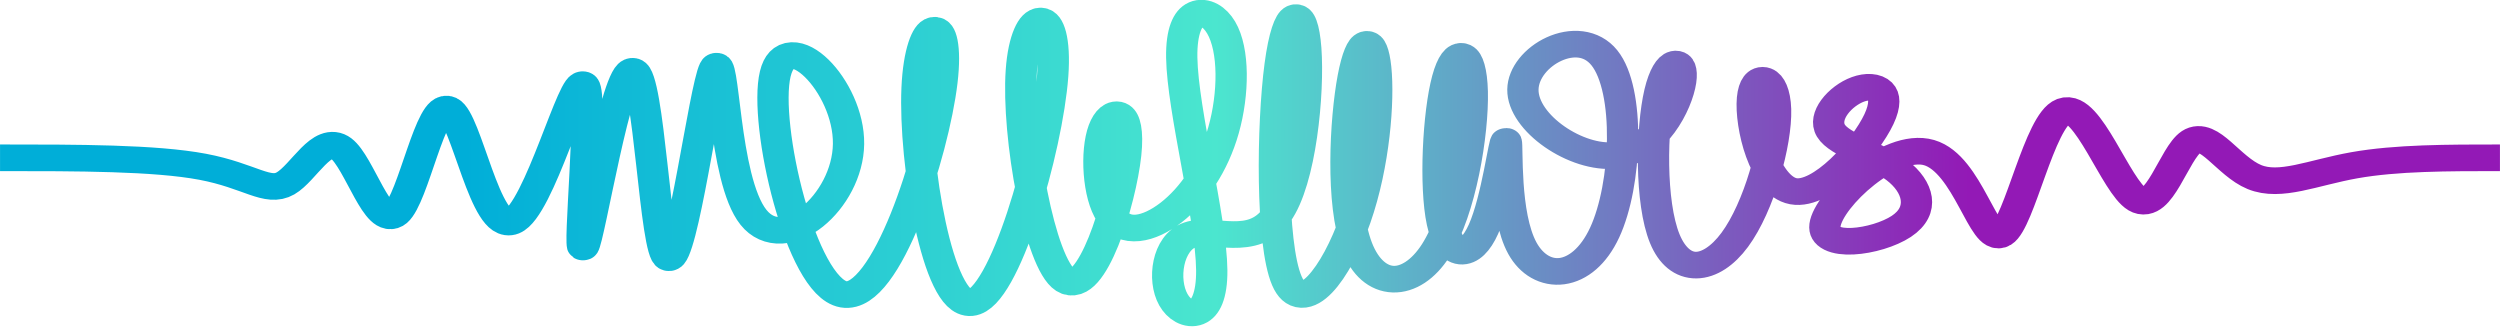
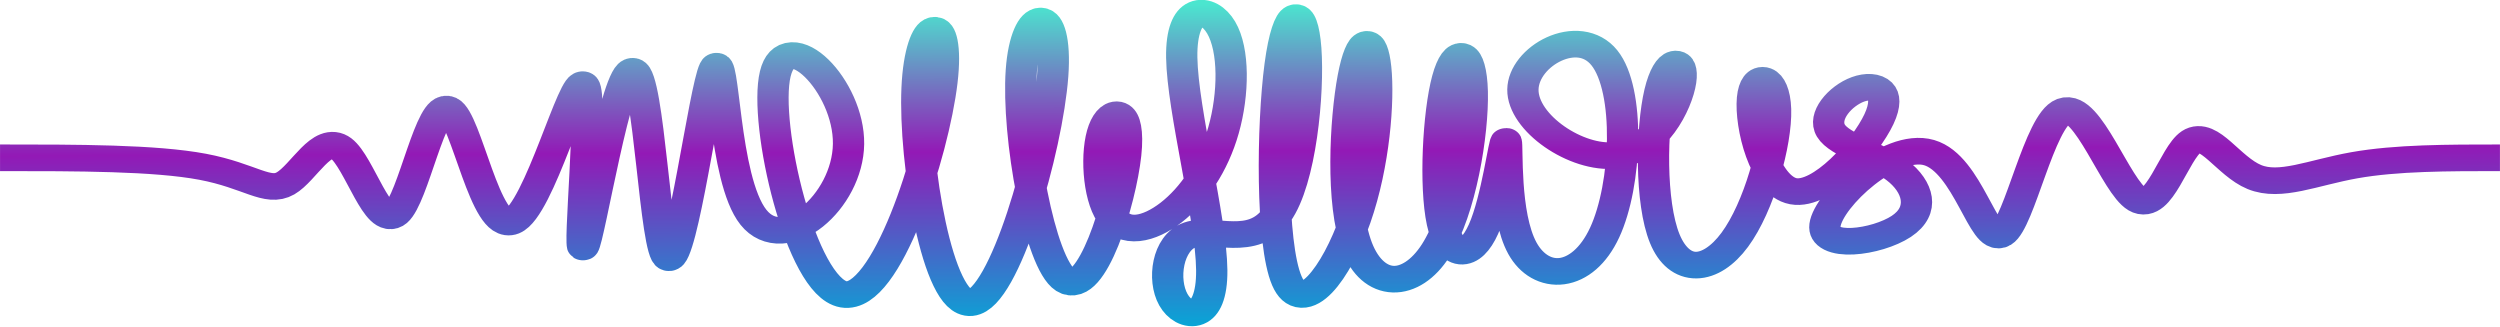
<svg xmlns="http://www.w3.org/2000/svg" xmlns:xlink="http://www.w3.org/1999/xlink" width="690" height="90" viewBox="0 0 182.562 23.813" version="1.1" id="svg8">
  <defs id="defs2">
    <linearGradient id="linearGradient1320">
-       <stop style="stop-color:#00aed8;stop-opacity:1" offset="0" id="stop1316" />
-       <stop style="stop-color:#4be6cf;stop-opacity:1" offset="0.5" id="stop852" />
-       <stop style="stop-color:#9319b6;stop-opacity:1" offset="1" id="stop1318" />
+       <stop style="stop-color:#4be6cf;stop-opacity:1" offset="0" id="stop1316" />
+       <stop style="stop-color:#9319b6;stop-opacity:1" offset="0.443" id="stop852" />
+       <stop style="stop-color:#00aed8;stop-opacity:1" offset="1" id="stop1318" />
    </linearGradient>
-     <linearGradient xlink:href="#linearGradient1320" id="linearGradient1326" x1="36.899" y1="47.479" x2="146.718" y2="47.479" gradientUnits="userSpaceOnUse" gradientTransform="matrix(1.173029,0,0,1.009999,-19.96203,-32.15042)" />
+     <linearGradient xlink:href="#linearGradient1320" id="linearGradient1326" x1="90.369" y1="32.084" x2="90.55" y2="65.219" gradientUnits="userSpaceOnUse" gradientTransform="matrix(1.173029,0,0,1.009999,-19.96203,-32.15042)" />
  </defs>
  <g id="layer1">
    <g id="g1470" transform="matrix(0.8531176,0,0,0.7260428,13.99127,0.08895671)" style="stroke-width:2.678;stroke-miterlimit:4;stroke-dasharray:none">
      <path style="fill:none;stroke:url(#linearGradient1326);stroke-width:2.678;stroke-linecap:butt;stroke-linejoin:miter;stroke-miterlimit:4;stroke-dasharray:none;stroke-opacity:1" d="m -16.4,15.748 c 6.623,0 13.281,0 17.346,0.904 4.064,0.904 5.552,2.71 7.096,1.666 1.544,-1.044 3.144,-4.94 4.736,-3.533 1.592,1.407 3.176,8.117 4.7,6.579 1.524,-1.537 2.989,-11.321 4.524,-10.467 1.535,0.854 3.139,12.346 5.446,11.244 C 29.754,21.039 32.764,7.344 33.584,8.456 34.404,9.567 33.04,25.421 33.536,24.702 34.033,23.984 36.381,6.706 37.788,7.051 39.195,7.397 39.651,25.437 40.825,25.795 41.999,26.153 43.892,8.829 44.757,6.754 45.621,4.68 45.458,17.855 48.094,21.734 50.731,25.613 56.167,20.196 56.232,14.358 56.298,8.52 50.991,2.262 49.959,7.317 48.926,12.373 52.169,28.742 55.811,29.483 59.454,30.224 63.497,15.338 64.227,8.108 64.957,0.878 62.374,1.305 62.098,8.746 61.822,16.187 63.855,30.641 66.71,30.322 69.565,30.003 73.243,14.91 73.707,7.506 74.171,0.102 71.42,0.388 71.024,6.961 c -0.396,6.574 1.565,19.436 3.788,21.104 2.223,1.668 4.709,-7.856 5.145,-12.636 0.436,-4.78 -1.174,-4.813 -1.882,-2.572 -0.708,2.241 -0.504,6.729 0.64,8.704 1.144,1.974 3.228,1.421 5.126,-0.304 1.898,-1.726 3.61,-4.624 4.49,-8.282 0.88,-3.658 0.928,-8.076 -0.204,-10.326 -1.132,-2.25 -3.445,-2.331 -3.373,3.019 0.071,5.35 2.526,16.128 2.569,21.38 0.043,5.251 -2.326,4.975 -3.286,2.972 -0.96,-2.003 -0.51,-5.732 1.429,-6.519 1.939,-0.786 5.366,1.371 7.426,-2.007 C 94.953,18.115 95.647,9.204 95.372,4.773 95.098,0.343 93.855,0.394 93.175,6.402 92.495,12.409 92.378,24.372 93.751,28.117 c 1.372,3.745 4.233,-0.727 5.864,-6.203 1.631,-5.476 2.03,-11.923 1.745,-15.203 -0.285,-3.28 -1.249,-3.328 -1.93,0.919 -0.681,4.247 -1.075,12.786 0.328,17.064 1.403,4.278 4.603,4.295 6.74,0.374 2.137,-3.921 3.211,-11.779 3.125,-15.974 -0.086,-4.196 -1.333,-4.727 -2.122,-1.303 -0.789,3.423 -1.12,10.801 -0.442,14.493 0.678,3.693 2.365,3.699 3.528,0.633 1.163,-3.066 1.801,-9.206 1.943,-8.808 0.143,0.398 -0.211,7.332 1.382,10.733 1.592,3.4 5.128,3.265 7.04,-1.566 1.912,-4.831 2.197,-14.351 -0.021,-17.585 -2.218,-3.234 -6.939,-0.177 -6.974,3.196 -0.035,3.373 4.612,7.059 7.924,6.609 3.312,-0.45 5.276,-5.032 5.582,-7.427 0.306,-2.395 -1.049,-2.597 -1.783,1.047 -0.734,3.645 -0.846,11.134 0.422,14.769 1.268,3.635 3.916,3.416 5.992,0.11 2.076,-3.305 3.579,-9.696 3.493,-13.123 -0.086,-3.428 -1.76,-3.89 -1.978,-1.109 -0.218,2.781 1.021,8.805 3.497,9.348 2.476,0.543 6.19,-4.395 7.33,-7.253 1.14,-2.857 -0.293,-3.634 -1.795,-2.995 -1.501,0.638 -3.069,2.691 -2.319,4.156 0.75,1.465 3.819,2.342 5.655,3.982 1.836,1.641 2.439,4.044 0.369,5.648 -2.069,1.604 -6.811,2.407 -6.53,-0.132 0.28,-2.54 5.582,-8.423 8.912,-7.289 3.33,1.135 4.688,9.287 6.217,8.19 1.529,-1.096 3.23,-11.44 5.29,-12.358 2.059,-0.917 4.477,7.593 6.329,8.875 1.852,1.283 3.139,-4.662 4.624,-5.813 1.485,-1.151 3.166,2.492 5.382,3.562 2.216,1.07 4.965,-0.433 8.558,-1.185 3.593,-0.751 8.028,-0.751 12.464,-0.751" id="path453" />
    </g>
  </g>
</svg>
